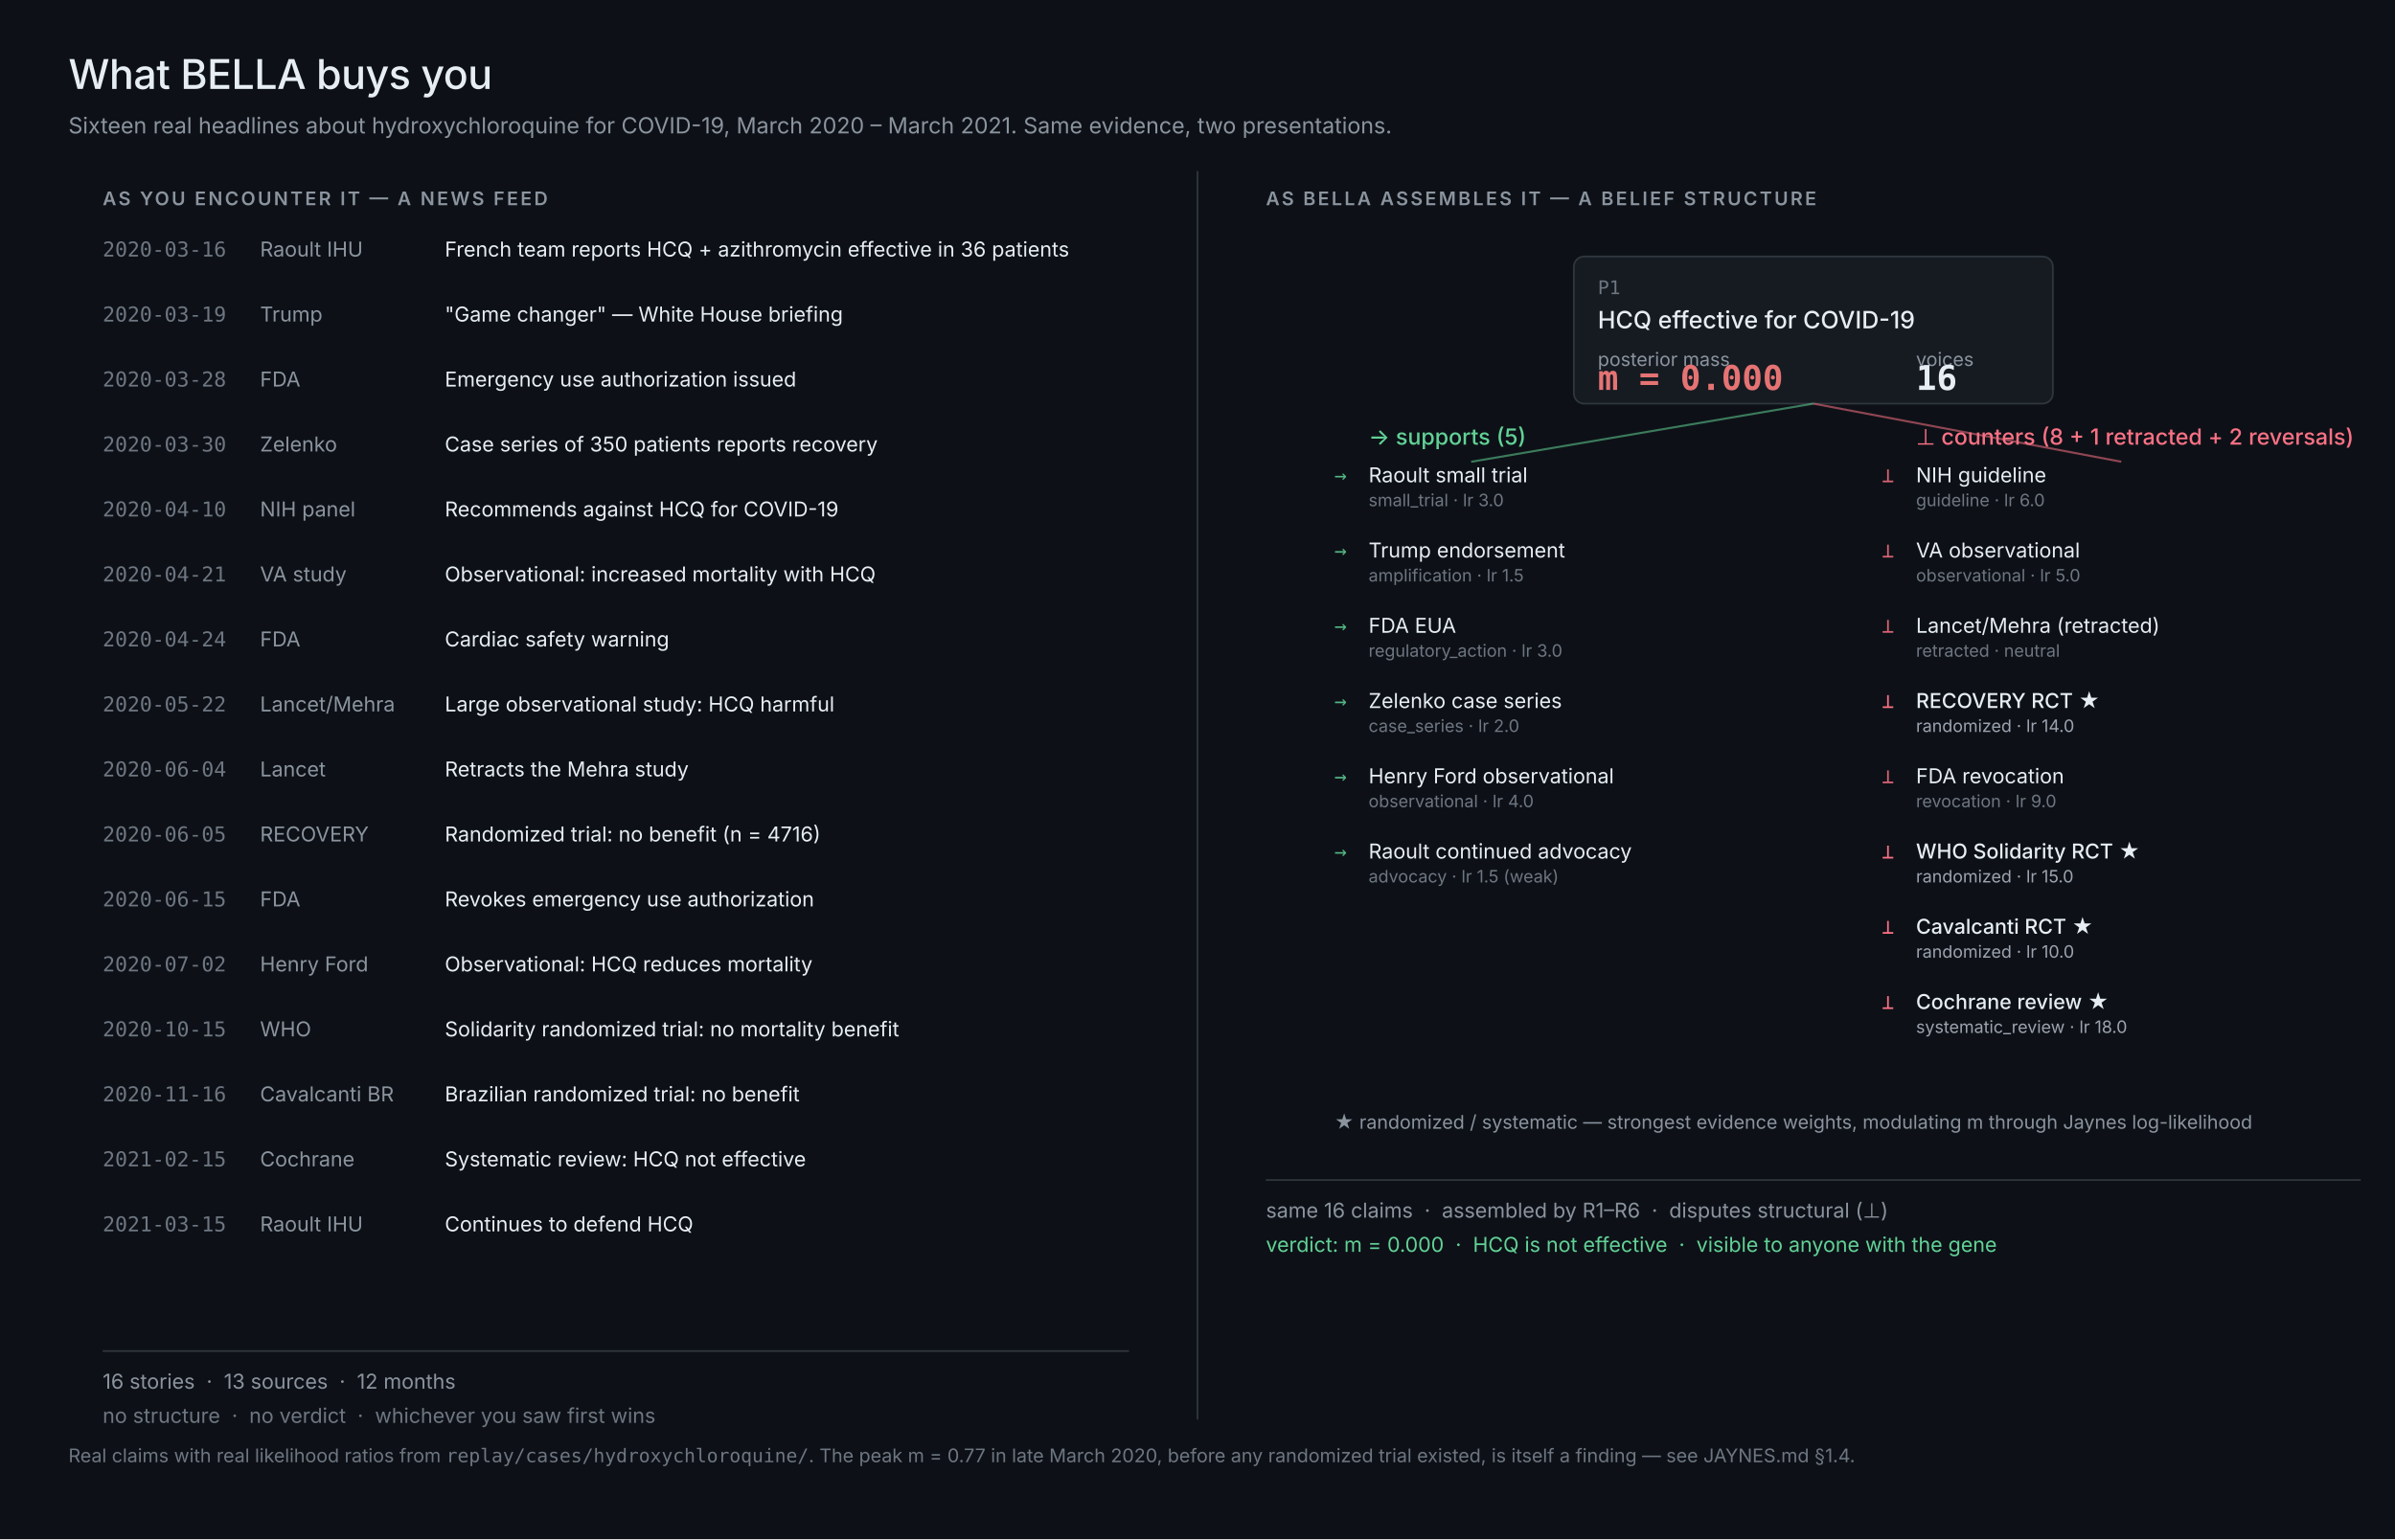
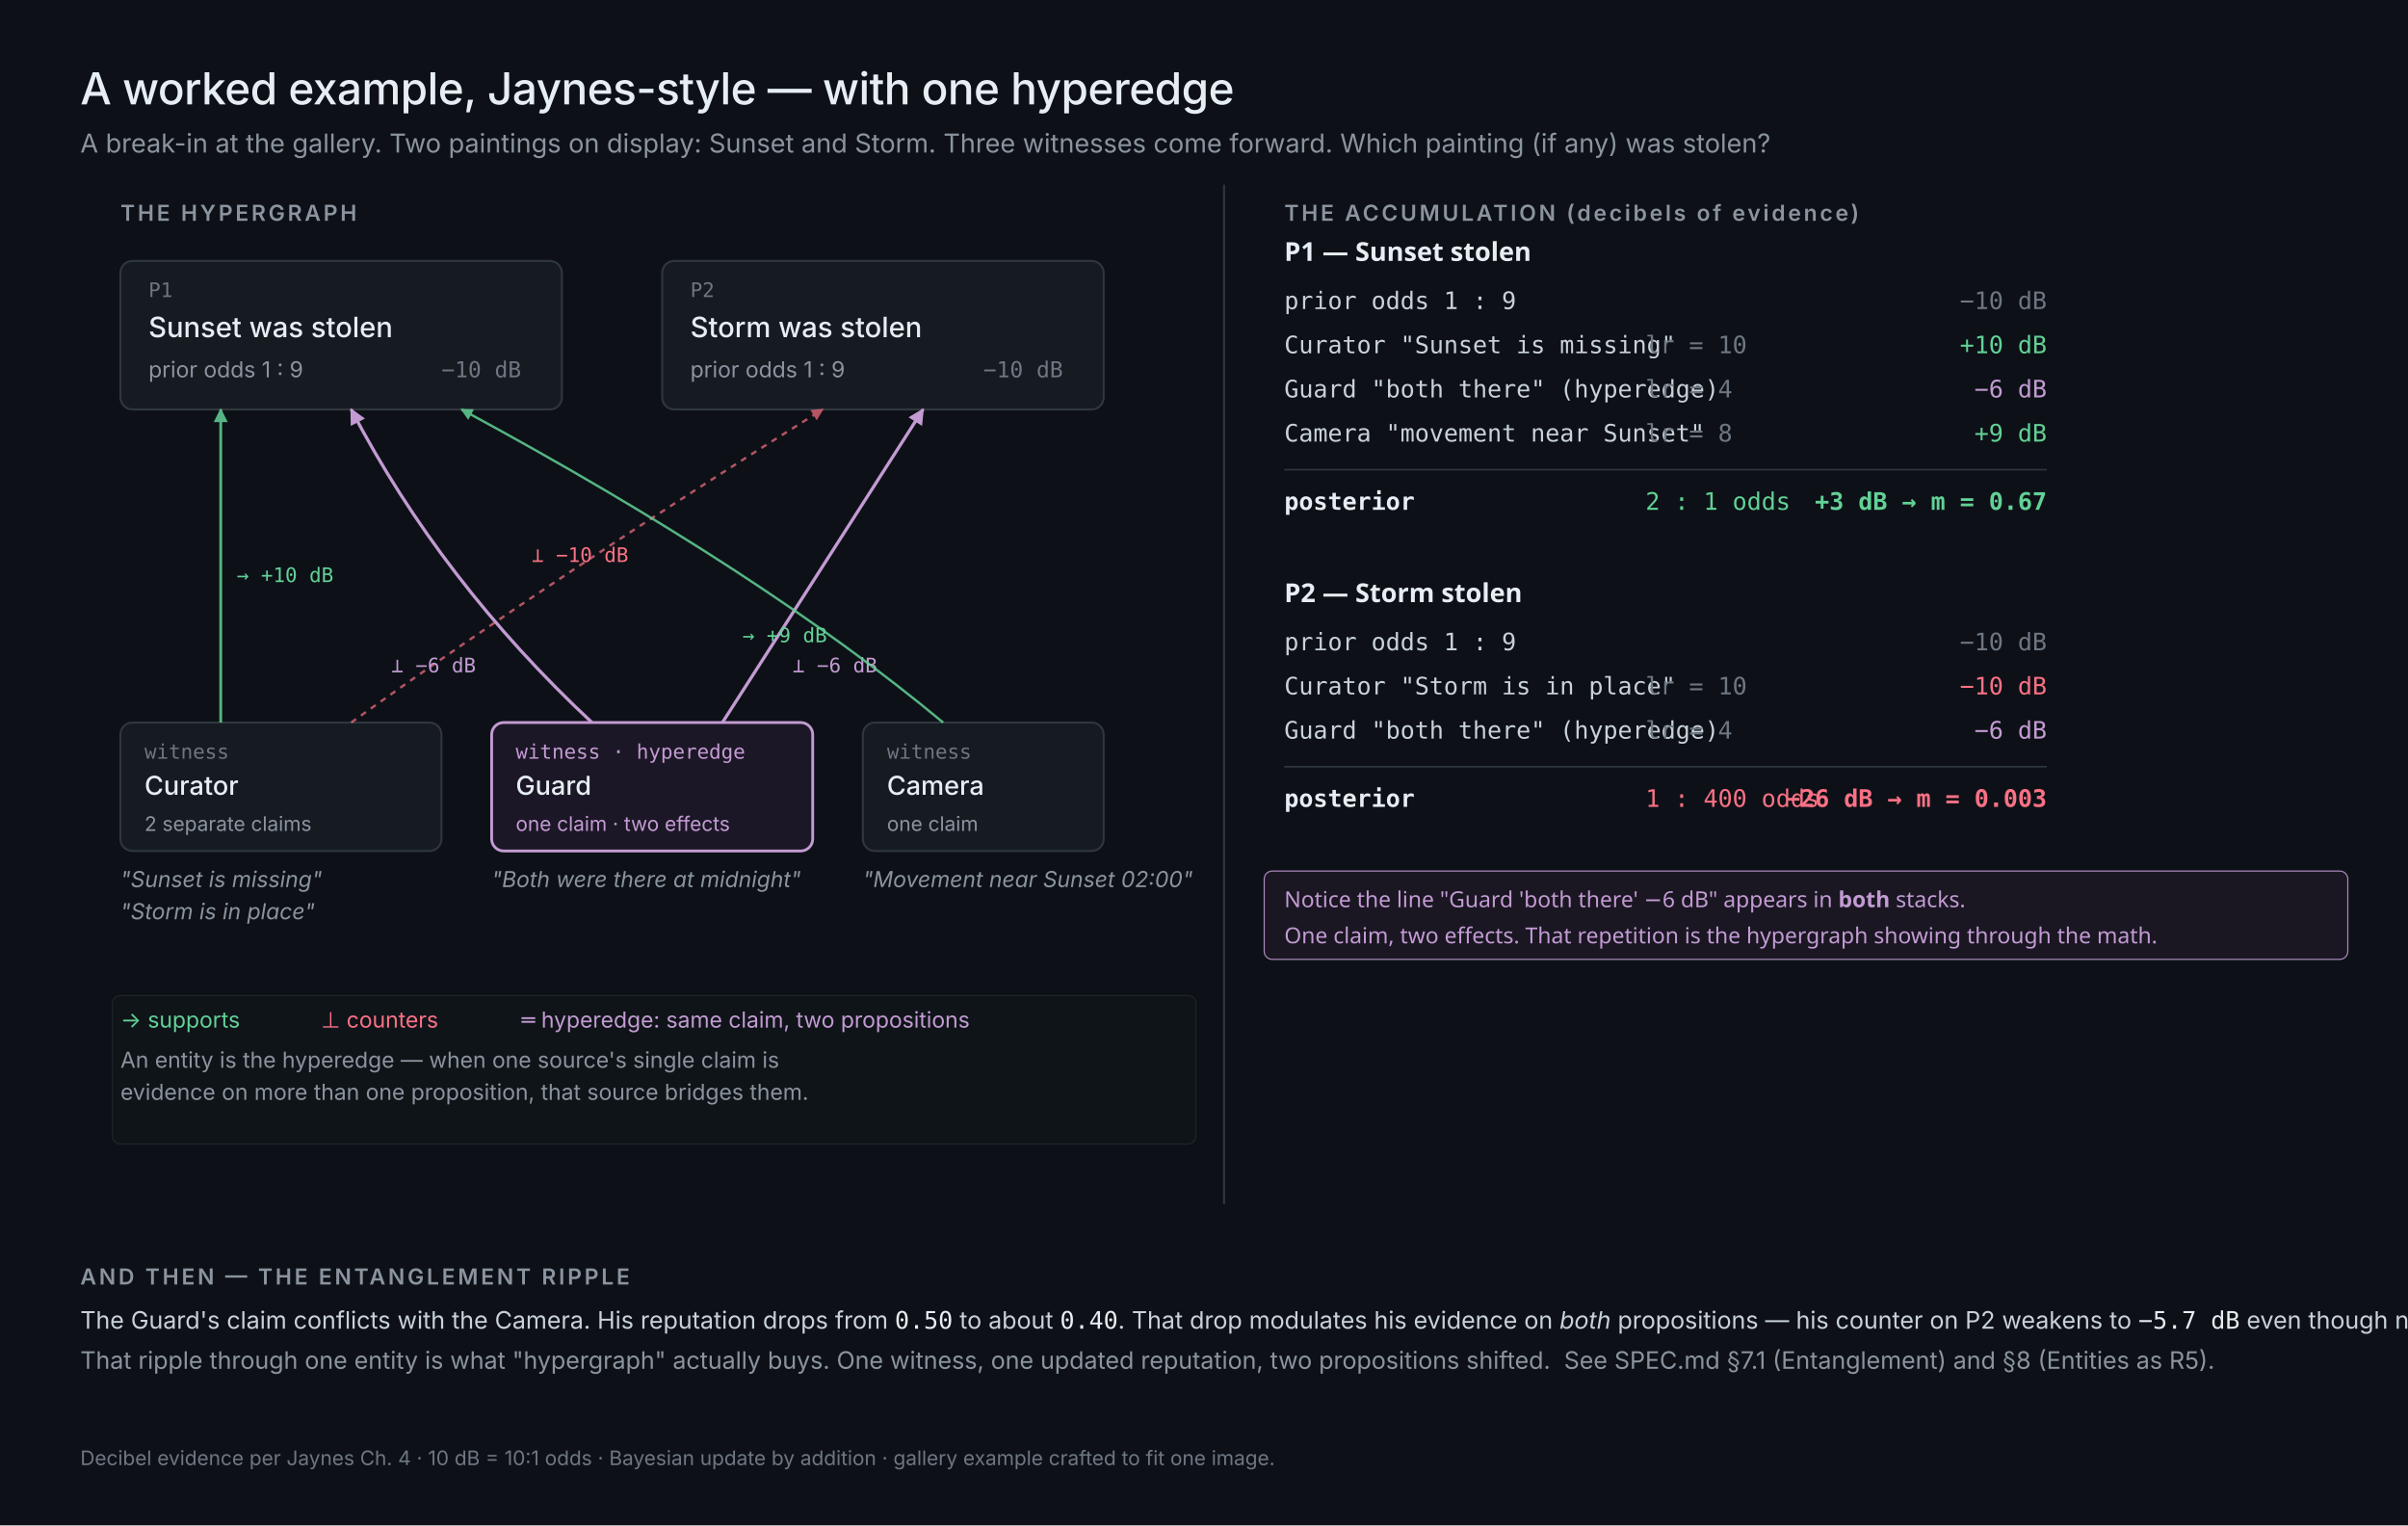
- <svg xmlns="http://www.w3.org/2000/svg" viewBox="0 0 1400 900" font-family="ui-sans-serif, -apple-system, BlinkMacSystemFont, sans-serif">
-   <rect width="1400" height="900" fill="#0d1117" />
+ <svg xmlns="http://www.w3.org/2000/svg" viewBox="0 0 1200 760" font-family="ui-sans-serif, -apple-system, BlinkMacSystemFont, sans-serif">
+   <defs>
+     <marker id="arr-sup" viewBox="0 0 10 10" refX="9" refY="5" markerWidth="5" markerHeight="5" orient="auto-start-reverse">
+       <path d="M0,0 L10,5 L0,10 z" fill="#62d196" />
+     </marker>
+     <marker id="arr-cnt" viewBox="0 0 10 10" refX="9" refY="5" markerWidth="5" markerHeight="5" orient="auto-start-reverse">
+       <path d="M0,0 L10,5 L0,10 z" fill="#fb7185" />
+     </marker>
+     <marker id="arr-hyp" viewBox="0 0 10 10" refX="9" refY="5" markerWidth="5" markerHeight="5" orient="auto-start-reverse">
+       <path d="M0,0 L10,5 L0,10 z" fill="#c39bd3" />
+     </marker>
+   </defs>
+   <rect width="1200" height="760" fill="#0d1117" />
  <g transform="translate(40, 32)">
-     <text x="0" y="20" font-size="24" font-weight="500" fill="#e6edf3" letter-spacing="-0.01em">
-       What BELLA buys you
+     <text x="0" y="20" font-size="22" font-weight="500" fill="#e6edf3" letter-spacing="-0.01em">
+       A worked example, Jaynes-style — with one hyperedge
    </text>
-     <text x="0" y="46" font-size="13" fill="#8b949e">
-       Sixteen real headlines about hydroxychloroquine for COVID-19, March 2020 – March 2021. Same evidence, two presentations.
+     <text x="0" y="44" font-size="13" fill="#8b949e">
+       A break-in at the gallery. Two paintings on display: Sunset and Storm. Three witnesses come forward.
+       Which painting (if any) was stolen?
    </text>
  </g>
-   <text x="60" y="120" font-size="11" font-weight="600" fill="#8b949e" letter-spacing="0.12em">
-     AS YOU ENCOUNTER IT — A NEWS FEED
+   <text x="60" y="110" font-size="11" font-weight="600" fill="#8b949e" letter-spacing="0.12em">
+     THE HYPERGRAPH
  </text>
-   <text x="740" y="120" font-size="11" font-weight="600" fill="#8b949e" letter-spacing="0.12em">
-     AS BELLA ASSEMBLES IT — A BELIEF STRUCTURE
+   <text x="640" y="110" font-size="11" font-weight="600" fill="#8b949e" letter-spacing="0.12em">
+     THE ACCUMULATION (decibels of evidence)
  </text>
-   <line x1="700" y1="100" x2="700" y2="830" stroke="#30363d" stroke-width="1" />
-   <g transform="translate(60, 150)" font-size="12">
-     <g transform="translate(0, 0)">
-       <text font-family="ui-monospace, monospace" fill="#6e7681">2020-03-16</text>
-       <text x="92" fill="#8b949e">Raoult IHU</text>
-       <text x="200" fill="#e6edf3">French team reports HCQ + azithromycin effective in 36 patients</text>
+   <line x1="610" y1="92" x2="610" y2="600" stroke="#30363d" stroke-width="1" />
+   <g transform="translate(60, 130)">
+     <rect width="220" height="74" rx="6" fill="#161b22" stroke="#30363d" stroke-width="1" />
+     <text x="14" y="18" font-size="10" font-family="ui-monospace, monospace" fill="#6e7681">P1</text>
+     <text x="14" y="38" font-size="14" font-weight="500" fill="#e6edf3">Sunset was stolen</text>
+     <text x="14" y="58" font-size="11" fill="#8b949e">prior odds 1 : 9</text>
+     <text x="160" y="58" font-size="11" font-family="ui-monospace, monospace" fill="#6e7681">−10 dB</text>
+   </g>
+   <g transform="translate(330, 130)">
+     <rect width="220" height="74" rx="6" fill="#161b22" stroke="#30363d" stroke-width="1" />
+     <text x="14" y="18" font-size="10" font-family="ui-monospace, monospace" fill="#6e7681">P2</text>
+     <text x="14" y="38" font-size="14" font-weight="500" fill="#e6edf3">Storm was stolen</text>
+     <text x="14" y="58" font-size="11" fill="#8b949e">prior odds 1 : 9</text>
+     <text x="160" y="58" font-size="11" font-family="ui-monospace, monospace" fill="#6e7681">−10 dB</text>
+   </g>
+   <g transform="translate(60, 360)">
+     <rect width="160" height="64" rx="6" fill="#161b22" stroke="#30363d" stroke-width="1" />
+     <text x="12" y="18" font-size="10" font-family="ui-monospace, monospace" fill="#6e7681">witness</text>
+     <text x="12" y="36" font-size="13" font-weight="500" fill="#e6edf3">Curator</text>
+     <text x="12" y="54" font-size="10" fill="#8b949e">2 separate claims</text>
+   </g>
+   <g transform="translate(245, 360)">
+     <rect width="160" height="64" rx="6" fill="#1c1726" stroke="#c39bd3" stroke-width="1.4" />
+     <text x="12" y="18" font-size="10" font-family="ui-monospace, monospace" fill="#c39bd3">witness · hyperedge</text>
+     <text x="12" y="36" font-size="13" font-weight="500" fill="#e6edf3">Guard</text>
+     <text x="12" y="54" font-size="10" fill="#c39bd3">one claim · two effects</text>
+   </g>
+   <g transform="translate(430, 360)">
+     <rect width="120" height="64" rx="6" fill="#161b22" stroke="#30363d" stroke-width="1" />
+     <text x="12" y="18" font-size="10" font-family="ui-monospace, monospace" fill="#6e7681">witness</text>
+     <text x="12" y="36" font-size="13" font-weight="500" fill="#e6edf3">Camera</text>
+     <text x="12" y="54" font-size="10" fill="#8b949e">one claim</text>
+   </g>
+   <g font-size="11" fill="#8b949e" font-style="italic">
+     <text x="60" y="442">"Sunset is missing"</text>
+     <text x="60" y="458">"Storm is in place"</text>
+     <text x="245" y="442">"Both were there at midnight"</text>
+     <text x="430" y="442">"Movement near Sunset 02:00"</text>
+   </g>
+   <path d="M 110 360 Q 110 290 110 204" stroke="#62d196" stroke-width="1.4" fill="none" marker-end="url(#arr-sup)" opacity="0.85" />
+   <text x="118" y="290" font-size="10" font-family="ui-monospace, monospace" fill="#62d196">→ +10 dB</text>
+   <path d="M 175 360 Q 280 285 410 204" stroke="#fb7185" stroke-width="1.2" fill="none" marker-end="url(#arr-cnt)" opacity="0.7" stroke-dasharray="3 3" />
+   <text x="265" y="280" font-size="10" font-family="ui-monospace, monospace" fill="#fb7185">⊥ −10 dB</text>
+   <path d="M 295 360 Q 220 290 175 204" stroke="#c39bd3" stroke-width="1.6" fill="none" marker-end="url(#arr-hyp)" />
+   <text x="195" y="335" font-size="10" font-family="ui-monospace, monospace" fill="#c39bd3">⊥ −6 dB</text>
+   <path d="M 360 360 Q 405 290 460 204" stroke="#c39bd3" stroke-width="1.6" fill="none" marker-end="url(#arr-hyp)" />
+   <text x="395" y="335" font-size="10" font-family="ui-monospace, monospace" fill="#c39bd3">⊥ −6 dB</text>
+   <path d="M 470 360 Q 380 285 230 204" stroke="#62d196" stroke-width="1.2" fill="none" marker-end="url(#arr-sup)" opacity="0.85" />
+   <text x="370" y="320" font-size="10" font-family="ui-monospace, monospace" fill="#62d196">→ +9 dB</text>
+   <g transform="translate(60, 510)" font-size="11">
+     <rect x="-4" y="-14" width="540" height="74" rx="4" fill="#0f1419" stroke="#1f262e" stroke-width="0.5" />
+     <text fill="#62d196" y="2">→ supports</text>
+     <text x="100" fill="#fb7185" y="2">⊥ counters</text>
+     <text x="200" fill="#c39bd3" y="2">═ hyperedge: same claim, two propositions</text>
+     <text fill="#8b949e" y="22">An entity is the hyperedge — when one source's single claim is</text>
+     <text fill="#8b949e" y="38">evidence on more than one proposition, that source bridges them.</text>
+   </g>
+   <g transform="translate(640, 130)" font-family="ui-monospace, monospace" font-size="12">
+     <text x="0" y="0" font-size="13" font-weight="600" fill="#e6edf3" font-family="ui-sans-serif, sans-serif">
+       P1 — Sunset stolen
+     </text>
+     <g transform="translate(0, 24)" fill="#c9d1d9">
+       <text x="0" y="0">prior odds 1 : 9</text>
+       <text x="380" y="0" text-anchor="end" fill="#6e7681">−10 dB</text>
+       <text x="0" y="22">Curator "Sunset is missing"</text>
+       <text x="180" y="22" fill="#6e7681">lr = 10</text>
+       <text x="380" y="22" text-anchor="end" fill="#62d196">+10 dB</text>
+       <text x="0" y="44">Guard "both there" (hyperedge)</text>
+       <text x="180" y="44" fill="#6e7681">lr = 4</text>
+       <text x="380" y="44" text-anchor="end" fill="#c39bd3">−6 dB</text>
+       <text x="0" y="66">Camera "movement near Sunset"</text>
+       <text x="180" y="66" fill="#6e7681">lr = 8</text>
+       <text x="380" y="66" text-anchor="end" fill="#62d196">+9 dB</text>
+       <line x1="0" x2="380" y1="80" y2="80" stroke="#30363d" stroke-width="0.8" />
+       <text x="0" y="100" fill="#e6edf3" font-weight="600">posterior</text>
+       <text x="180" y="100" fill="#62d196">2 : 1 odds</text>
+       <text x="380" y="100" text-anchor="end" fill="#62d196" font-weight="600">+3 dB → m = 0.67</text>
    </g>
-     <g transform="translate(0, 38)">
-       <text font-family="ui-monospace, monospace" fill="#6e7681">2020-03-19</text>
-       <text x="92" fill="#8b949e">Trump</text>
-       <text x="200" fill="#e6edf3">"Game changer" — White House briefing</text>
+     <text x="0" y="170" font-size="13" font-weight="600" fill="#e6edf3" font-family="ui-sans-serif, sans-serif">
+       P2 — Storm stolen
+     </text>
+     <g transform="translate(0, 194)" fill="#c9d1d9">
+       <text x="0" y="0">prior odds 1 : 9</text>
+       <text x="380" y="0" text-anchor="end" fill="#6e7681">−10 dB</text>
+       <text x="0" y="22">Curator "Storm is in place"</text>
+       <text x="180" y="22" fill="#6e7681">lr = 10</text>
+       <text x="380" y="22" text-anchor="end" fill="#fb7185">−10 dB</text>
+       <text x="0" y="44">Guard "both there" (hyperedge)</text>
+       <text x="180" y="44" fill="#6e7681">lr = 4</text>
+       <text x="380" y="44" text-anchor="end" fill="#c39bd3">−6 dB</text>
+       <line x1="0" x2="380" y1="58" y2="58" stroke="#30363d" stroke-width="0.8" />
+       <text x="0" y="78" fill="#e6edf3" font-weight="600">posterior</text>
+       <text x="180" y="78" fill="#fb7185">1 : 400 odds</text>
+       <text x="380" y="78" text-anchor="end" fill="#fb7185" font-weight="600">−26 dB → m = 0.003</text>
    </g>
-     <g transform="translate(0, 76)">
-       <text font-family="ui-monospace, monospace" fill="#6e7681">2020-03-28</text>
-       <text x="92" fill="#8b949e">FDA</text>
-       <text x="200" fill="#e6edf3">Emergency use authorization issued</text>
-     </g>
-     <g transform="translate(0, 114)">
-       <text font-family="ui-monospace, monospace" fill="#6e7681">2020-03-30</text>
-       <text x="92" fill="#8b949e">Zelenko</text>
-       <text x="200" fill="#e6edf3">Case series of 350 patients reports recovery</text>
-     </g>
-     <g transform="translate(0, 152)">
-       <text font-family="ui-monospace, monospace" fill="#6e7681">2020-04-10</text>
-       <text x="92" fill="#8b949e">NIH panel</text>
-       <text x="200" fill="#e6edf3">Recommends against HCQ for COVID-19</text>
-     </g>
-     <g transform="translate(0, 190)">
-       <text font-family="ui-monospace, monospace" fill="#6e7681">2020-04-21</text>
-       <text x="92" fill="#8b949e">VA study</text>
-       <text x="200" fill="#e6edf3">Observational: increased mortality with HCQ</text>
-     </g>
-     <g transform="translate(0, 228)">
-       <text font-family="ui-monospace, monospace" fill="#6e7681">2020-04-24</text>
-       <text x="92" fill="#8b949e">FDA</text>
-       <text x="200" fill="#e6edf3">Cardiac safety warning</text>
-     </g>
-     <g transform="translate(0, 266)">
-       <text font-family="ui-monospace, monospace" fill="#6e7681">2020-05-22</text>
-       <text x="92" fill="#8b949e">Lancet/Mehra</text>
-       <text x="200" fill="#e6edf3">Large observational study: HCQ harmful</text>
-     </g>
-     <g transform="translate(0, 304)">
-       <text font-family="ui-monospace, monospace" fill="#6e7681">2020-06-04</text>
-       <text x="92" fill="#8b949e">Lancet</text>
-       <text x="200" fill="#e6edf3">Retracts the Mehra study</text>
-     </g>
-     <g transform="translate(0, 342)">
-       <text font-family="ui-monospace, monospace" fill="#6e7681">2020-06-05</text>
-       <text x="92" fill="#8b949e">RECOVERY</text>
-       <text x="200" fill="#e6edf3">Randomized trial: no benefit (n = 4716)</text>
-     </g>
-     <g transform="translate(0, 380)">
-       <text font-family="ui-monospace, monospace" fill="#6e7681">2020-06-15</text>
-       <text x="92" fill="#8b949e">FDA</text>
-       <text x="200" fill="#e6edf3">Revokes emergency use authorization</text>
-     </g>
-     <g transform="translate(0, 418)">
-       <text font-family="ui-monospace, monospace" fill="#6e7681">2020-07-02</text>
-       <text x="92" fill="#8b949e">Henry Ford</text>
-       <text x="200" fill="#e6edf3">Observational: HCQ reduces mortality</text>
-     </g>
-     <g transform="translate(0, 456)">
-       <text font-family="ui-monospace, monospace" fill="#6e7681">2020-10-15</text>
-       <text x="92" fill="#8b949e">WHO</text>
-       <text x="200" fill="#e6edf3">Solidarity randomized trial: no mortality benefit</text>
-     </g>
-     <g transform="translate(0, 494)">
-       <text font-family="ui-monospace, monospace" fill="#6e7681">2020-11-16</text>
-       <text x="92" fill="#8b949e">Cavalcanti BR</text>
-       <text x="200" fill="#e6edf3">Brazilian randomized trial: no benefit</text>
-     </g>
-     <g transform="translate(0, 532)">
-       <text font-family="ui-monospace, monospace" fill="#6e7681">2021-02-15</text>
-       <text x="92" fill="#8b949e">Cochrane</text>
-       <text x="200" fill="#e6edf3">Systematic review: HCQ not effective</text>
-     </g>
-     <g transform="translate(0, 570)">
-       <text font-family="ui-monospace, monospace" fill="#6e7681">2021-03-15</text>
-       <text x="92" fill="#8b949e">Raoult IHU</text>
-       <text x="200" fill="#e6edf3">Continues to defend HCQ</text>
-     </g>
-     <g transform="translate(0, 640)">
-       <line x1="0" x2="600" y1="0" y2="0" stroke="#30363d" stroke-width="1" />
-       <text x="0" y="22" font-size="12" fill="#8b949e">
-         16 stories  ·  13 sources  ·  12 months
+     <g transform="translate(0, 320)">
+       <rect x="-10" y="-16" width="540" height="44" rx="4" fill="#1c1726" stroke="#c39bd3" stroke-width="0.6" opacity="0.85" />
+       <text x="0" y="2" font-size="11" fill="#c39bd3" font-family="ui-sans-serif, sans-serif">
+         Notice the line "Guard 'both there'  −6 dB" appears in <tspan font-weight="600">both</tspan> stacks.
      </text>
-       <text x="0" y="42" font-size="12" fill="#6e7681">
-         no structure  ·  no verdict  ·  whichever you saw first wins
+       <text x="0" y="20" font-size="11" fill="#c39bd3" font-family="ui-sans-serif, sans-serif">
+         One claim, two effects. That repetition is the hypergraph showing through the math.
      </text>
    </g>
  </g>
-   <g transform="translate(740, 150)">
-     <g transform="translate(180, 0)">
-       <rect width="280" height="86" rx="6" fill="#161b22" stroke="#30363d" stroke-width="1" />
-       <text x="14" y="22" font-size="11" font-family="ui-monospace, monospace" fill="#6e7681">P1</text>
-       <text x="14" y="42" font-size="14" font-weight="500" fill="#e6edf3">HCQ effective for COVID-19</text>
-       <text x="14" y="64" font-size="11" fill="#8b949e">posterior mass</text>
-       <text x="14" y="78" font-size="20" font-weight="600" font-family="ui-monospace, monospace" fill="#e57373">m = 0.000</text>
-       <text x="200" y="64" font-size="11" fill="#8b949e">voices</text>
-       <text x="200" y="78" font-size="20" font-weight="600" font-family="ui-monospace, monospace" fill="#e6edf3">16</text>
-     </g>
-     <g transform="translate(0, 110)">
-       <text x="60" y="0" font-size="13" font-weight="500" fill="#62d196">→ supports (5)</text>
-       <text x="380" y="0" font-size="13" font-weight="500" fill="#fb7185">⊥ counters (8 + 1 retracted + 2 reversals)</text>
-     </g>
-     <line x1="320" y1="86" x2="120" y2="120" stroke="#62d196" stroke-width="1.2" opacity="0.55" />
-     <line x1="320" y1="86" x2="500" y2="120" stroke="#fb7185" stroke-width="1.2" opacity="0.55" />
-     <g transform="translate(40, 132)" font-size="12">
-       <g transform="translate(0, 0)">
-         <text font-family="ui-monospace, monospace" fill="#62d196" opacity="0.85">→</text>
-         <text x="20" fill="#e6edf3">Raoult small trial</text>
-         <text x="20" y="14" font-size="10" fill="#6e7681">small_trial · lr 3.0</text>
-       </g>
-       <g transform="translate(0, 44)">
-         <text font-family="ui-monospace, monospace" fill="#62d196" opacity="0.85">→</text>
-         <text x="20" fill="#e6edf3">Trump endorsement</text>
-         <text x="20" y="14" font-size="10" fill="#6e7681">amplification · lr 1.5</text>
-       </g>
-       <g transform="translate(0, 88)">
-         <text font-family="ui-monospace, monospace" fill="#62d196" opacity="0.85">→</text>
-         <text x="20" fill="#e6edf3">FDA EUA</text>
-         <text x="20" y="14" font-size="10" fill="#6e7681">regulatory_action · lr 3.0</text>
-       </g>
-       <g transform="translate(0, 132)">
-         <text font-family="ui-monospace, monospace" fill="#62d196" opacity="0.85">→</text>
-         <text x="20" fill="#e6edf3">Zelenko case series</text>
-         <text x="20" y="14" font-size="10" fill="#6e7681">case_series · lr 2.0</text>
-       </g>
-       <g transform="translate(0, 176)">
-         <text font-family="ui-monospace, monospace" fill="#62d196" opacity="0.85">→</text>
-         <text x="20" fill="#e6edf3">Henry Ford observational</text>
-         <text x="20" y="14" font-size="10" fill="#6e7681">observational · lr 4.0</text>
-       </g>
-       <g transform="translate(0, 220)">
-         <text font-family="ui-monospace, monospace" fill="#62d196" opacity="0.85">→</text>
-         <text x="20" fill="#e6edf3">Raoult continued advocacy</text>
-         <text x="20" y="14" font-size="10" fill="#6e7681">advocacy · lr 1.5 (weak)</text>
-       </g>
-     </g>
-     <g transform="translate(360, 132)" font-size="12">
-       <g transform="translate(0, 0)">
-         <text font-family="ui-monospace, monospace" fill="#fb7185" opacity="0.85">⊥</text>
-         <text x="20" fill="#e6edf3">NIH guideline</text>
-         <text x="20" y="14" font-size="10" fill="#6e7681">guideline · lr 6.0</text>
-       </g>
-       <g transform="translate(0, 44)">
-         <text font-family="ui-monospace, monospace" fill="#fb7185" opacity="0.85">⊥</text>
-         <text x="20" fill="#e6edf3">VA observational</text>
-         <text x="20" y="14" font-size="10" fill="#6e7681">observational · lr 5.0</text>
-       </g>
-       <g transform="translate(0, 88)">
-         <text font-family="ui-monospace, monospace" fill="#fb7185" opacity="0.85">⊥</text>
-         <text x="20" fill="#e6edf3">Lancet/Mehra (retracted)</text>
-         <text x="20" y="14" font-size="10" fill="#6e7681">retracted · neutral</text>
-       </g>
-       <g transform="translate(0, 132)">
-         <text font-family="ui-monospace, monospace" fill="#fb7185">⊥</text>
-         <text x="20" fill="#e6edf3" font-weight="500">RECOVERY RCT  ★</text>
-         <text x="20" y="14" font-size="10" fill="#9ca3af">randomized · lr 14.0</text>
-       </g>
-       <g transform="translate(0, 176)">
-         <text font-family="ui-monospace, monospace" fill="#fb7185" opacity="0.85">⊥</text>
-         <text x="20" fill="#e6edf3">FDA revocation</text>
-         <text x="20" y="14" font-size="10" fill="#6e7681">revocation · lr 9.0</text>
-       </g>
-       <g transform="translate(0, 220)">
-         <text font-family="ui-monospace, monospace" fill="#fb7185">⊥</text>
-         <text x="20" fill="#e6edf3" font-weight="500">WHO Solidarity RCT  ★</text>
-         <text x="20" y="14" font-size="10" fill="#9ca3af">randomized · lr 15.0</text>
-       </g>
-       <g transform="translate(0, 264)">
-         <text font-family="ui-monospace, monospace" fill="#fb7185">⊥</text>
-         <text x="20" fill="#e6edf3" font-weight="500">Cavalcanti RCT  ★</text>
-         <text x="20" y="14" font-size="10" fill="#9ca3af">randomized · lr 10.0</text>
-       </g>
-       <g transform="translate(0, 308)">
-         <text font-family="ui-monospace, monospace" fill="#fb7185">⊥</text>
-         <text x="20" fill="#e6edf3" font-weight="500">Cochrane review  ★</text>
-         <text x="20" y="14" font-size="10" fill="#9ca3af">systematic_review · lr 18.0</text>
-       </g>
-     </g>
-     <g transform="translate(40, 510)" font-size="11" fill="#8b949e">
-       <text x="0" y="0">★ randomized / systematic — strongest evidence weights, modulating m through Jaynes log-likelihood</text>
-     </g>
-     <g transform="translate(0, 540)">
-       <line x1="0" x2="640" y1="0" y2="0" stroke="#30363d" stroke-width="1" />
-       <text x="0" y="22" font-size="12" fill="#8b949e">
-         same 16 claims  ·  assembled by R1–R6  ·  disputes structural (⊥)
-       </text>
-       <text x="0" y="42" font-size="12" fill="#62d196">
-         verdict: m = 0.000  ·  HCQ is not effective  ·  visible to anyone with the gene
-       </text>
-     </g>
-   </g>
-   <g transform="translate(40, 855)">
-     <text font-size="11" fill="#6e7681">
-       Real claims with real likelihood ratios from <tspan font-family="ui-monospace, monospace">replay/cases/hydroxychloroquine/</tspan>.
-       The peak m = 0.77 in late March 2020, before any randomized trial existed, is itself a finding — see JAYNES.md §1.4.
+   <g transform="translate(40, 640)">
+     <text x="0" y="0" font-size="11" font-weight="600" fill="#8b949e" letter-spacing="0.12em">
+       AND THEN — THE ENTANGLEMENT RIPPLE
+     </text>
+     <text x="0" y="22" font-size="12" fill="#c9d1d9">
+       The Guard's claim conflicts with the Camera. His reputation drops from <tspan fill="#e6edf3" font-family="ui-monospace, monospace">0.50</tspan>
+       to about <tspan fill="#e6edf3" font-family="ui-monospace, monospace">0.40</tspan>.
+       That drop modulates his evidence on <tspan font-style="italic">both</tspan> propositions —
+       his counter on P2 weakens to <tspan fill="#e6edf3" font-family="ui-monospace, monospace">−5.7 dB</tspan>
+       even though no new evidence about Storm arrived.
+     </text>
+     <text x="0" y="42" font-size="12" fill="#8b949e">
+       That ripple through one entity is what "hypergraph" actually buys.
+       One witness, one updated reputation, two propositions shifted.
+        See SPEC.md §7.1 (Entanglement) and §8 (Entities as R5).
    </text>
  </g>
+   <text x="40" y="730" font-size="10" fill="#6e7681">
+     Decibel evidence per Jaynes Ch. 4 · 10 dB = 10:1 odds · Bayesian update by addition · gallery example crafted to fit one image.
+   </text>
</svg>
